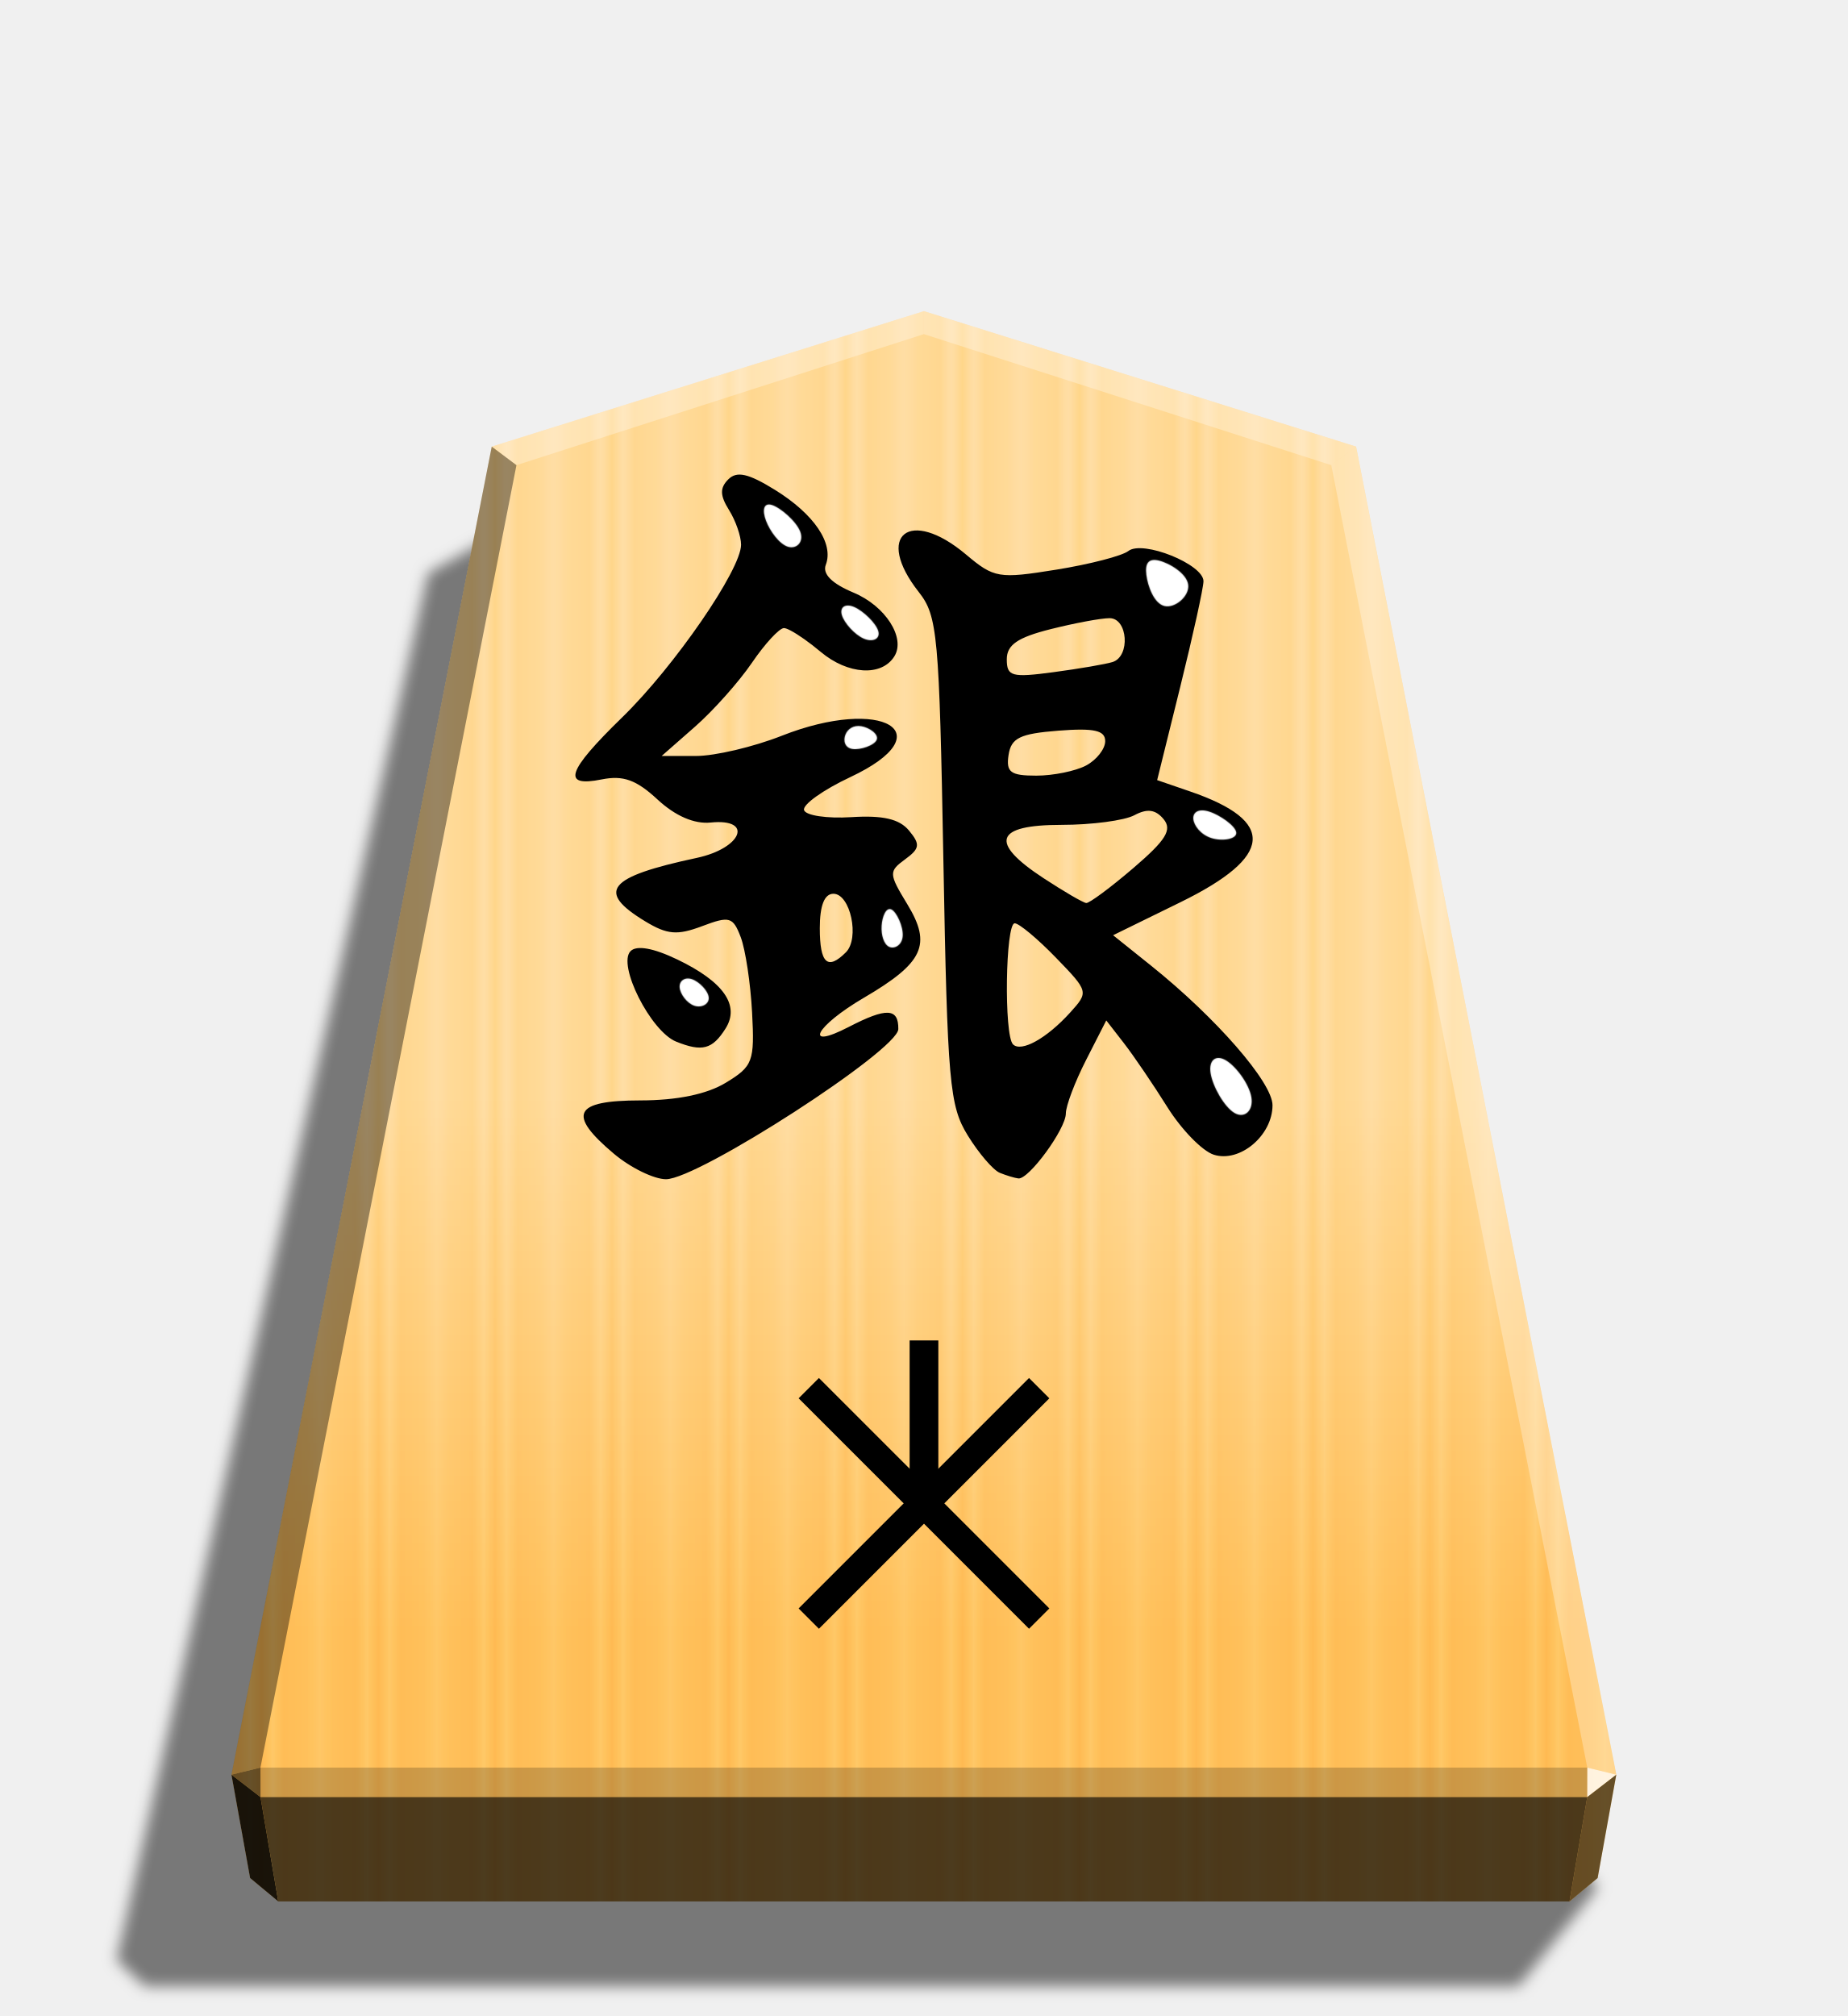
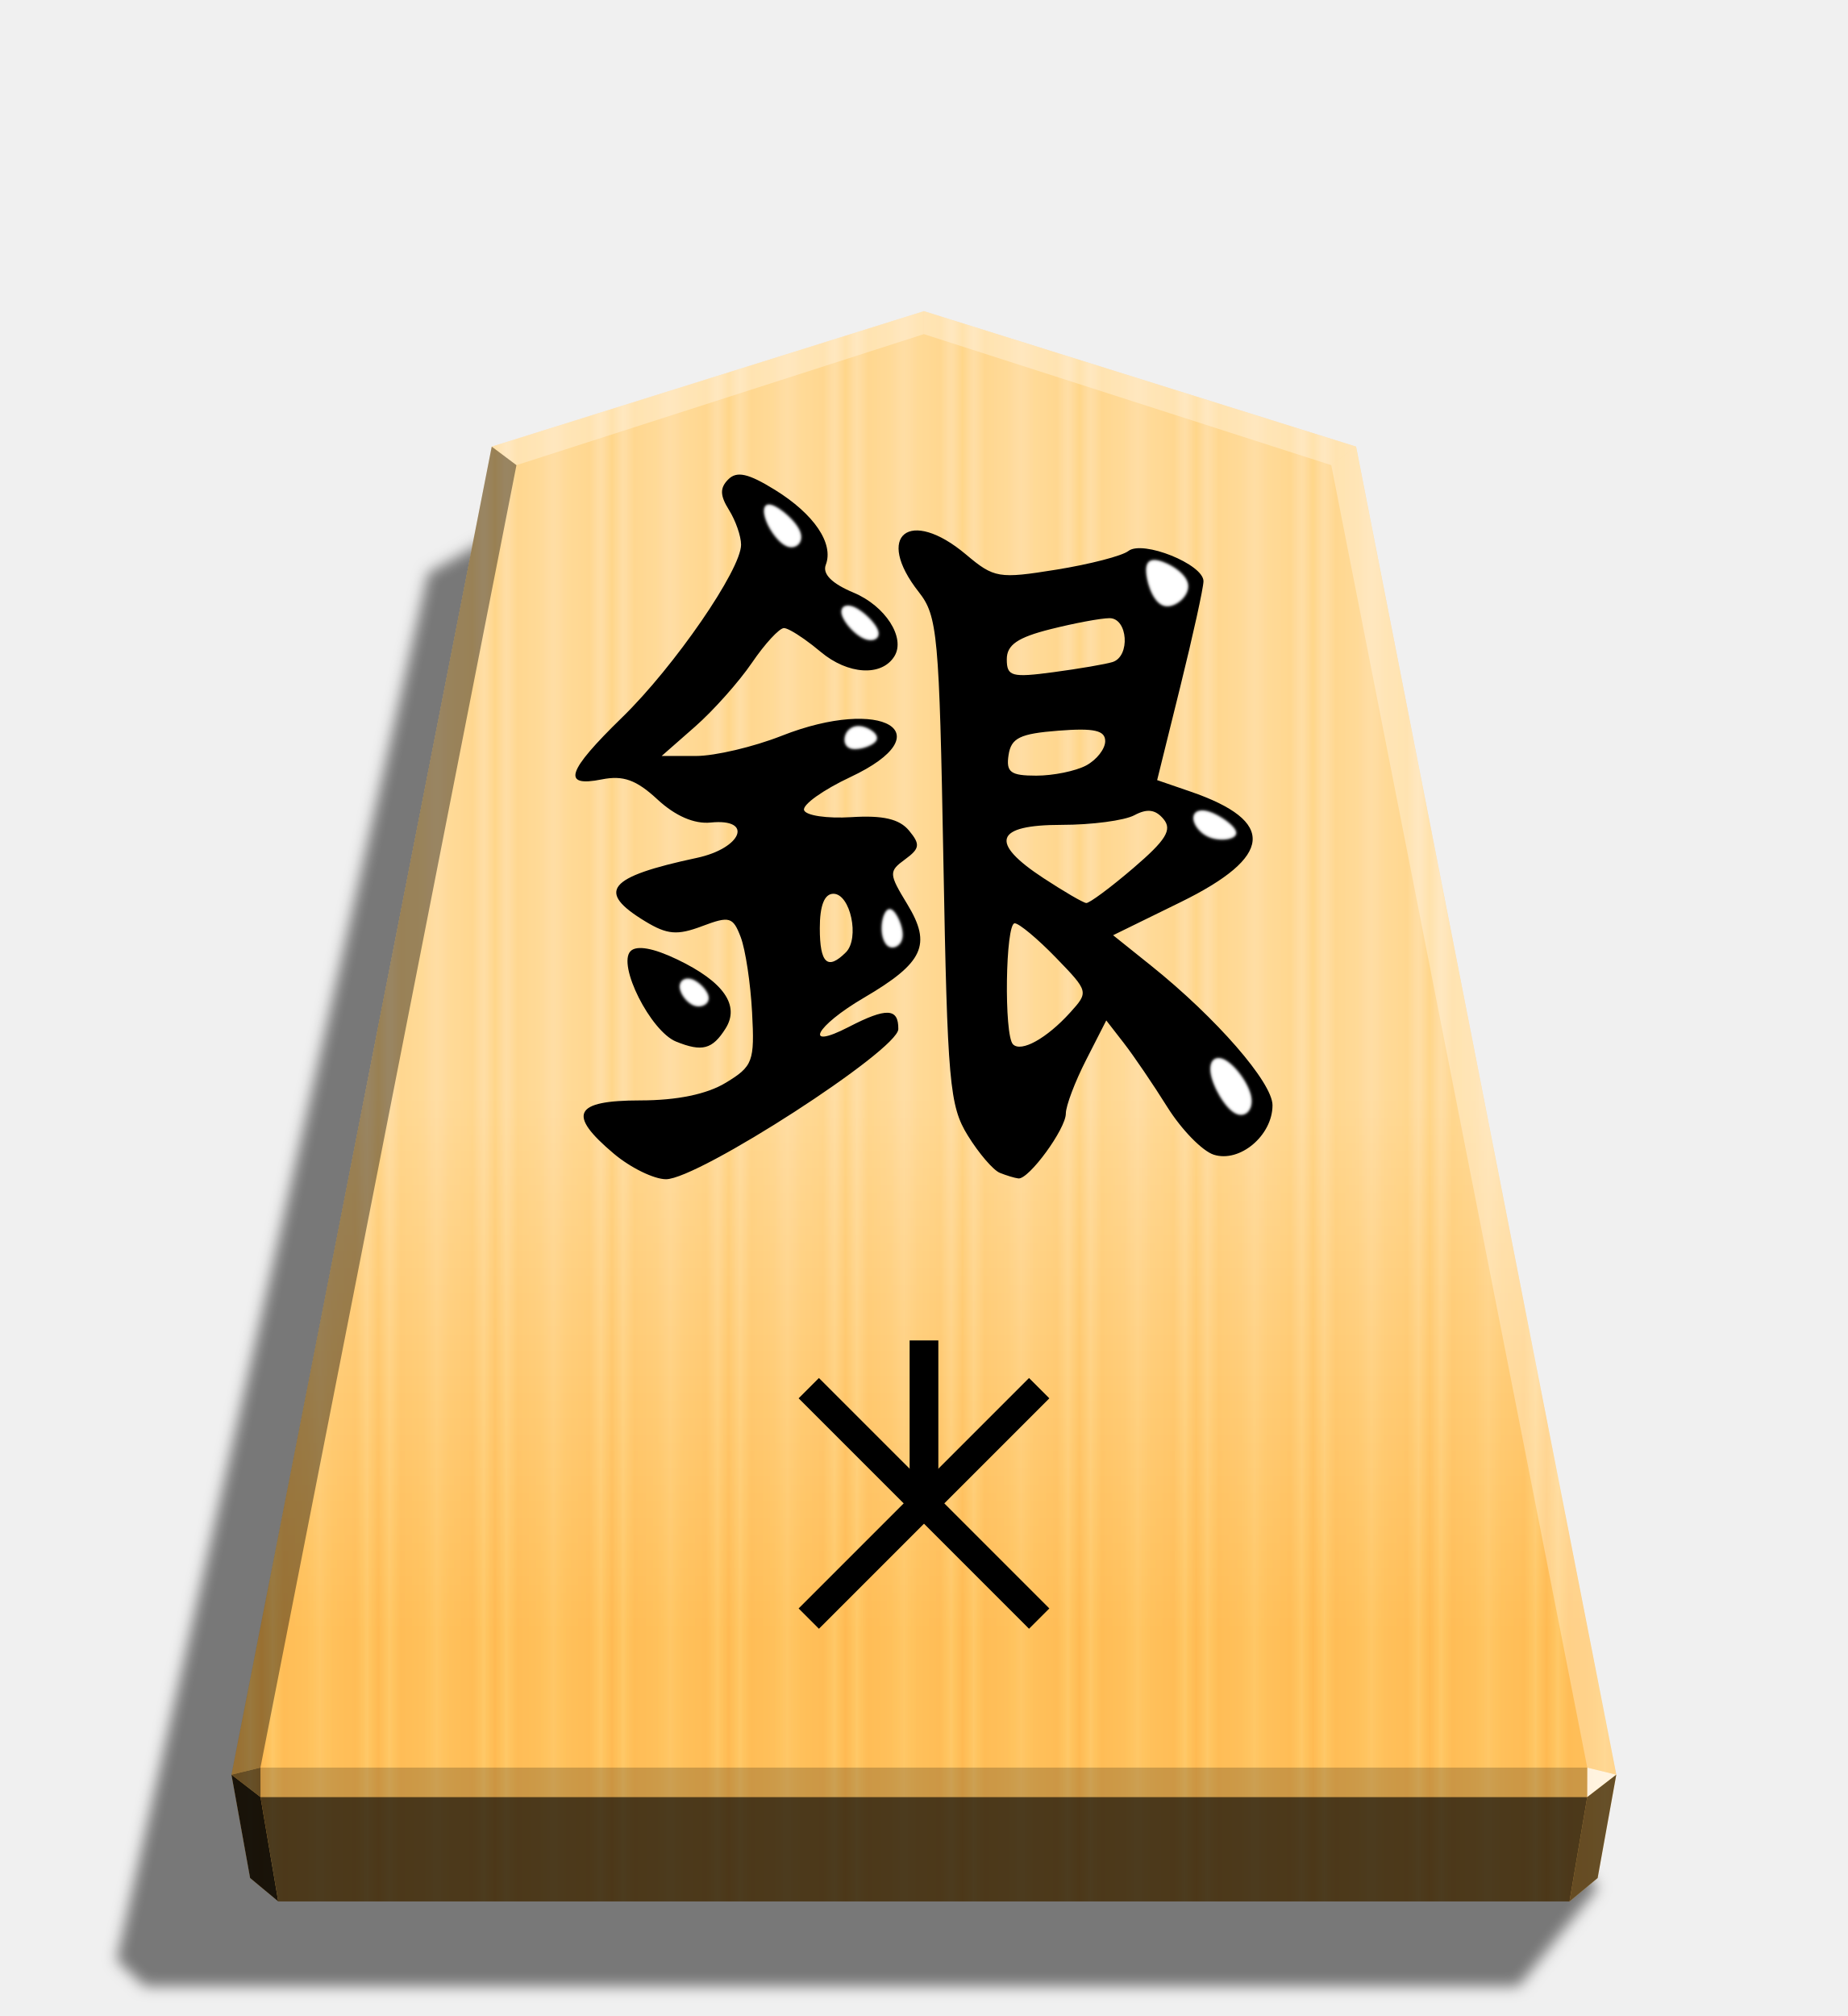
<svg xmlns="http://www.w3.org/2000/svg" width="498.898" height="544.252" viewBox="0 0 1320 1440">
  <style>.B{color-interpolation-filters:sRGB}</style>
  <defs>
    <linearGradient id="A" x1="-1430.769" y1="-77.47" x2="-1409.955" y2="-77.47" spreadMethod="reflect" gradientUnits="userSpaceOnUse">
      <stop offset="0" stop-color="#ffd285" />
      <stop offset=".232" stop-color="#ffcd79" />
      <stop offset=".616" stop-color="#ffca73" />
      <stop offset=".808" stop-color="#ffd386" />
      <stop offset="1" stop-color="#ffc86e" />
    </linearGradient>
    <linearGradient id="B" x1="-899.905" y1="-344.262" x2="-899.906" y2="125.211" gradientUnits="userSpaceOnUse">
      <stop offset=".597" stop-color="#fff" />
      <stop offset="1" />
    </linearGradient>
    <filter id="C" x="-.011" y="-.011" width="1.022" height="1.022" class="B">
      <feGaussianBlur stdDeviation="2.441" />
    </filter>
-     <filter id="D" x="0" y="0" width="1" height="1" class="B">
-       <feGaussianBlur stdDeviation=".003" />
+     <filter id="D" x="-.005" y="-.005" width="1.01" height="1.01" class="B">
+       <feGaussianBlur stdDeviation=".599" />
    </filter>
    <filter id="E" x="-.042" y="-.038" width="1.084" height="1.076" class="B">
      <feGaussianBlur stdDeviation=".3" />
    </filter>
    <filter id="F" x="-.047" y="-.041" width="1.095" height="1.083" class="B">
      <feGaussianBlur stdDeviation=".3" />
    </filter>
-     <filter id="G" x="-.048" y="-.051" width="1.095" height="1.102" class="B">
+     <filter id="G" x="-.047" y="-.051" width="1.095" height="1.102" class="B">
      <feGaussianBlur stdDeviation=".3" />
    </filter>
    <filter id="H" x="-.054" y="-.076" width="1.109" height="1.153" class="B">
      <feGaussianBlur stdDeviation=".3" />
    </filter>
-     <filter id="I" x="-.041" y="-.061" width="1.083" height="1.121" class="B">
+     <filter id="I" x="-.041" y="-.061" width="1.082" height="1.121" class="B">
      <feGaussianBlur stdDeviation=".3" />
    </filter>
    <filter id="J" x="-.043" y="-.031" width="1.086" height="1.062" class="B">
      <feGaussianBlur stdDeviation=".3" />
    </filter>
    <filter id="K" x="-.084" y="-.046" width="1.167" height="1.092" class="B">
      <feGaussianBlur stdDeviation=".3" />
    </filter>
-     <filter id="L" x="-.061" y="-.064" width="1.122" height="1.127" class="B">
+     <filter id="L" x="-.061" y="-.063" width="1.122" height="1.127" class="B">
      <feGaussianBlur stdDeviation=".3" />
    </filter>
  </defs>
  <path style="mix-blend-mode:multiply" d="M-2745.657 265.144l28.198 35.189h489.331l10.087-9.413-110.95-494.045-31.462-17.601z" transform="matrix(-2.0051 0 0 2.0051 -4364.078 816.6622)" opacity=".5" filter="url(#C)" />
  <path d="M-1215.57-304.058l-153.963 48.25-92.727 473.093 6.639 36.814 10.024 8.338h460.053l10.024-8.338 6.639-36.814-92.727-473.093z" fill="url(#A)" transform="matrix(2.0051 0 0 2.0051 3097.382 831.9343)" />
  <path d="M-899.905-344.262l-153.963 48.25-92.727 473.093 6.639 36.814 10.024 8.338h460.054l10.024-8.338 6.639-36.814-92.727-473.093z" opacity=".25" fill="url(#B)" transform="matrix(2.0051 0 0 2.0051 2464.431 912.5491)" style="mix-blend-mode:overlay" />
  <g stroke="#000" stroke-width="1.257">
    <path d="M650.457 958.082h19.257v119.747h-19.257z" />
    <path d="M735.132 985.18l13.617 13.617-163.709 163.709-13.617-13.617z" />
    <path d="M748.749 1148.887l-13.617 13.617-163.709-163.709 13.617-13.617z" />
  </g>
  <path d="M1133.938 1262.57l-.043 21.064 20.75-16.013-20.707-5.052z" opacity=".8" fill="#fff" />
  <path d="M1154.645 1267.622l-20.75 16.013-12.661 74.524 20.099-16.719 13.312-73.818z" opacity=".6" />
  <g fill="#fff">
    <path d="M351.284 319.007l17.664 13.248L660 238.66v-16.402z" opacity=".3" />
    <path d="M968.716 319.007l-17.664 13.248L660 238.66v-16.402z" opacity=".3" />
    <path d="M968.716 319.007l-17.664 13.248 182.886 930.315 20.707 5.052z" opacity=".3" />
  </g>
  <path d="M351.284 319.007l17.664 13.248-182.886 930.315-20.707 5.052z" opacity=".4" />
  <path d="M165.355 1267.622l20.75 16.013 12.661 74.524-20.099-16.719-13.312-73.818z" opacity=".9" />
  <path d="M186.062 1262.57l.043 21.064-20.75-16.013 20.707-5.052z" opacity=".6" />
  <path d="M186.062 1262.57h947.876l-.043 21.064H186.105l-.043-21.064z" opacity=".2" />
  <path d="M1133.895 1283.634l-12.661 74.524H198.765l-12.66-74.524h947.791z" opacity=".7" />
+   <path d="M438.553 824.091c-33.526-28.209-28.675-38.038 18.795-38.08 26.408-.019 47.623-4.408 61.18-12.64 19.349-11.751 20.618-15.154 18.756-50.238-1.099-20.699-4.742-44.853-8.096-53.673-5.558-14.619-8.003-15.319-27.633-7.909-17.713 6.685-24.919 6.075-40.597-3.437-35.327-21.434-26.989-31.702 36.813-45.335 32.325-6.907 40.755-28.382 9.913-25.253-11.726 1.191-25.253-4.678-37.988-16.482-15.122-14.016-24.49-17.387-39.793-14.327-28.836 5.767-25.058-5.707 14.596-44.331 37.295-36.326 84.911-105.482 84.911-123.324 0-6.038-3.875-17.185-8.611-24.769-6.499-10.405-6.624-15.778-.515-21.888s14.287-4.272 33.308 7.484c27.928 17.261 42.197 38.282 36.342 53.541-2.513 6.55 4.337 13.409 19.873 19.901 22.704 9.487 37.297 32.235 29.142 45.432-9.065 14.667-33.238 13.193-52.736-3.213-7.848-6.604-16.042-12.347-21.334-15.131-2.186-1.15-3.878-1.796-4.845-1.787-3.308.026-13.594 11.175-22.857 24.776s-27.564 34.144-40.67 45.651l-23.83 20.923h24.592c13.525 0 41.054-6.488 61.175-14.42 72.229-28.47 116.144-2.01 48.997 29.52-19.368 9.095-34.233 19.7-33.034 23.568s16.401 6.131 33.778 5.032c22.564-1.426 34.335 1.303 41.181 9.549 8.203 9.884 7.8 12.852-2.796 20.601-11.759 8.599-11.677 10.21 1.625 32.082 17.583 28.913 11.603 41.782-31.027 66.766-34.75 20.365-43.826 37.921-10.766 20.824 26.925-13.924 35.538-13.539 35.343 1.578-.193 15.029-142.885 107.218-165.952 107.218-8.583 0-25.341-8.191-37.237-18.202zm165.746-143.865c10.002-10.002 3.219-41.823-8.915-41.823-6.428 0-9.726 8.344-9.726 24.607 0 25.177 5.553 30.304 18.642 17.215zm109.934 157.499c-4.687-1.901-14.959-13.873-22.827-26.604-13.112-21.216-14.568-37.596-17.463-196.527-2.944-161.62-4.137-174.626-17.599-191.741-31.901-40.556-6.527-60.682 33.764-26.779 20.091 16.906 23.355 17.453 64.518 10.824 23.846-3.841 46.995-9.83 51.443-13.311 10.259-8.031 53.823 9.51 53.682 21.614-.056 4.823-7.524 38.752-16.598 75.396l-16.496 66.629 23.695 8.147c61.604 21.178 59.354 46.529-7.014 79.053l-48.152 23.596 27.061 21.677c46.598 37.329 86.821 83.543 86.821 99.752 0 21.582-23.339 41.247-41.944 35.343-8.156-2.589-23.091-17.901-33.189-34.029s-24.046-36.65-30.994-45.607l-12.635-16.283-14.442 28.308c-7.943 15.569-14.442 32.752-14.442 38.185 0 11.026-26.477 47.238-33.906 46.373-2.619-.304-8.597-2.111-13.284-4.012zm50.256-114.457c13.351-14.753 13.274-15.054-10.247-39.32-13.034-13.45-26.243-24.453-29.353-24.453-6.627 0-7.748 79.929-1.212 86.464 5.88 5.88 24.145-4.277 40.809-22.692zm45.12-103.192c23.417-20.043 27.947-27.381 21.619-35.005-5.727-6.9-11.67-7.686-20.866-2.765-7.074 3.785-30.469 6.882-51.992 6.882-47.781 0-51.96 12.486-12.765 38.152 14.501 9.496 28.169 17.451 30.373 17.679s17.338-10.998 33.634-24.945zm-33.663-73.317c7.48-4.003 13.599-11.816 13.599-17.361 0-7.705-7.876-9.471-33.396-7.491-27.506 2.133-33.792 5.195-35.642 17.361-1.878 12.343 1.375 14.769 19.797 14.769 12.123 0 28.162-3.275 35.642-7.278zm18.872-73.878c12.811-4.038 10.929-31.333-2.16-31.333-6.022 0-25.003 3.539-42.185 7.865-23.542 5.927-31.236 11.23-31.236 21.522 0 12.234 3.482 13.191 33.396 9.186 18.367-2.459 37.35-5.718 42.183-7.241zm-311.76 271.147c-18.235-7.343-42.243-54.991-32.576-64.657 4.365-4.364 16.306-2.22 33.437 6.003 33.018 15.849 44.83 32.766 34.411 49.283-9.404 14.909-16.7 16.848-35.271 9.371z" />
  <g transform="matrix(1.7588 0 0 1.7588 5153.964 714.5849)" filter="url(#D)">
-     <path d="M-2681.039 62.262c-19.062-16.039-16.304-21.627 10.686-21.651 15.015-.011 27.077-2.506 34.785-7.187 11.001-6.681 11.723-8.616 10.664-28.564-.625-11.769-2.696-25.502-4.603-30.517-3.16-8.312-4.55-8.71-15.711-4.497-10.071 3.801-14.168 3.454-23.082-1.954-20.086-12.187-15.345-18.025 20.931-25.776 18.379-3.927 23.172-16.137 5.636-14.358-6.667.677-14.358-2.66-21.599-9.371-8.598-7.969-13.924-9.886-22.625-8.146-16.395 3.279-14.247-3.245 8.299-25.205 21.205-20.654 48.278-59.974 48.278-70.118 0-3.433-2.203-9.771-4.896-14.083-3.695-5.916-3.766-8.971-.293-12.445s8.123-2.429 18.938 4.255c15.879 9.814 23.992 21.766 20.663 30.442-1.429 3.724 2.466 7.624 11.299 11.315 12.909 5.394 21.206 18.328 16.569 25.831-5.154 8.339-18.898 7.501-29.984-1.827-4.462-3.755-9.121-7.02-12.13-8.603-1.243-.654-2.205-1.021-2.755-1.016-1.881.015-7.729 6.354-12.996 14.087s-15.672 19.413-23.124 25.956l-13.549 11.896h13.982c7.69 0 23.342-3.689 34.782-8.199 41.067-16.187 66.036-1.143 27.858 16.784-11.012 5.171-19.464 11.201-18.782 13.4s9.325 3.486 19.205 2.861c12.829-.811 19.522.741 23.414 5.429 4.664 5.62 4.435 7.307-1.59 11.713-6.686 4.889-6.639 5.805.924 18.241 9.997 16.439 6.597 23.756-17.641 37.961-19.758 11.579-24.918 21.561-6.121 11.84 15.309-7.917 20.206-7.698 20.095.897-.11 8.545-81.24 60.961-94.355 60.961-4.88 0-14.408-4.657-21.172-10.349zm94.238-81.797c5.687-5.687 1.83-23.779-5.069-23.779-3.655 0-5.53 4.744-5.53 13.991 0 14.315 3.157 17.23 10.599 9.788zm62.505 89.549c-2.665-1.081-8.505-7.888-12.979-15.126-7.455-12.063-8.283-21.376-9.929-111.739-1.674-91.892-2.352-99.287-10.006-109.018-18.138-23.059-3.711-34.502 19.197-15.226 11.423 9.612 13.279 9.923 36.683 6.154 13.558-2.184 26.72-5.589 29.249-7.568 5.833-4.566 30.602 5.407 30.522 12.289-.032 2.742-4.278 22.033-9.437 42.868l-9.379 37.883 13.472 4.632c35.026 12.041 33.747 26.455-3.988 44.947l-27.378 13.416 15.386 12.325c26.494 21.224 49.364 47.5 49.364 56.716 0 12.271-13.27 23.452-23.848 20.095-4.637-1.472-13.129-10.178-18.87-19.348s-13.672-20.838-17.622-25.931l-7.184-9.258-8.211 16.095c-4.516 8.852-8.211 18.622-8.211 21.711 0 6.269-15.054 26.858-19.278 26.366-1.489-.173-4.888-1.2-7.553-2.281zm28.574-65.077c7.591-8.388 7.547-8.559-5.826-22.356-7.411-7.647-14.921-13.903-16.689-13.903-3.768 0-4.405 45.445-.689 49.161 3.343 3.343 13.728-2.432 23.203-12.902zm25.654-58.672c13.314-11.396 15.89-15.568 12.292-19.903-3.256-3.923-6.635-4.37-11.864-1.572-4.022 2.152-17.324 3.913-29.561 3.913-27.167 0-29.543 7.099-7.258 21.692 8.245 5.399 16.016 9.922 17.269 10.052s9.858-6.253 19.123-14.183zm-19.14-41.686c4.253-2.276 7.732-6.718 7.732-9.871 0-4.381-4.478-5.385-18.988-4.259-15.639 1.213-19.213 2.954-20.265 9.871-1.068 7.018.782 8.397 11.256 8.397 6.893 0 16.012-1.862 20.265-4.138zm10.73-42.005c7.284-2.296 6.214-17.815-1.228-17.815-3.424 0-14.216 2.012-23.985 4.472-13.385 3.37-17.76 6.385-17.76 12.237 0 6.956 1.98 7.5 18.988 5.223 10.443-1.398 21.236-3.251 23.984-4.117zM-2655.735 16.74c-10.368-4.175-24.018-31.266-18.522-36.762 2.482-2.481 9.271-1.262 19.011 3.413 18.773 9.011 25.489 18.63 19.565 28.021-5.347 8.477-9.495 9.579-20.054 5.328z" />
    <g fill="#fff">
      <path d="M-2459.687-178.631c4.249 1.015 11.35 5.216 11.923 9.831s-5.385 9.645-9.633 8.63-6.788-8.072-7.361-12.688.823-6.788 5.071-5.774z" filter="url(#E)" />
      <path d="M-2616.817-201.192c3.473 1.105 9.857 6.591 11.469 10.825s-1.55 7.214-5.023 6.109-7.257-6.295-8.869-10.529-1.05-7.51 2.423-6.405z" filter="url(#F)" />
      <path d="M-2583.355-159.738c3.695 1.623 8.748 6.517 9.694 9.715s-2.215 4.699-5.91 3.077-7.923-6.369-8.869-9.567 1.391-4.848 5.086-3.225z" filter="url(#G)" />
      <path d="M-2580.574-111.366c3.177.513 7.195 3.189 6.291 5.499s-6.727 4.256-9.905 3.743-3.707-3.484-2.804-5.795 3.24-3.96 6.417-3.447z" filter="url(#H)" />
      <path d="M-2439.191-76.665c4.361 1.401 10.745 5.852 10.951 8.532s-5.766 3.59-10.126 2.189-7.11-5.112-7.316-7.792 2.131-4.33 6.491-2.929z" filter="url(#I)" />
      <path d="M-2432.456 24.33c4.139 2.436 9.488 9.698 10.359 15.041s-2.733 8.768-6.872 6.331-8.811-10.733-9.683-16.076 2.056-7.732 6.195-5.296z" filter="url(#J)" />
      <path d="M-2568.311-36.939c2.142 1.031 4.828 6.961 4.59 10.751s-3.399 5.439-5.541 4.408-3.263-4.742-3.026-8.532 1.835-7.658 3.976-6.627z" filter="url(#K)" />
      <path d="M-2649.247-8.584c2.955 1.031 6.529 4.742 6.735 7.422s-2.955 4.33-5.91 3.299-5.704-4.742-5.91-7.422 2.131-4.33 5.086-3.299z" filter="url(#L)" />
    </g>
  </g>
</svg>
